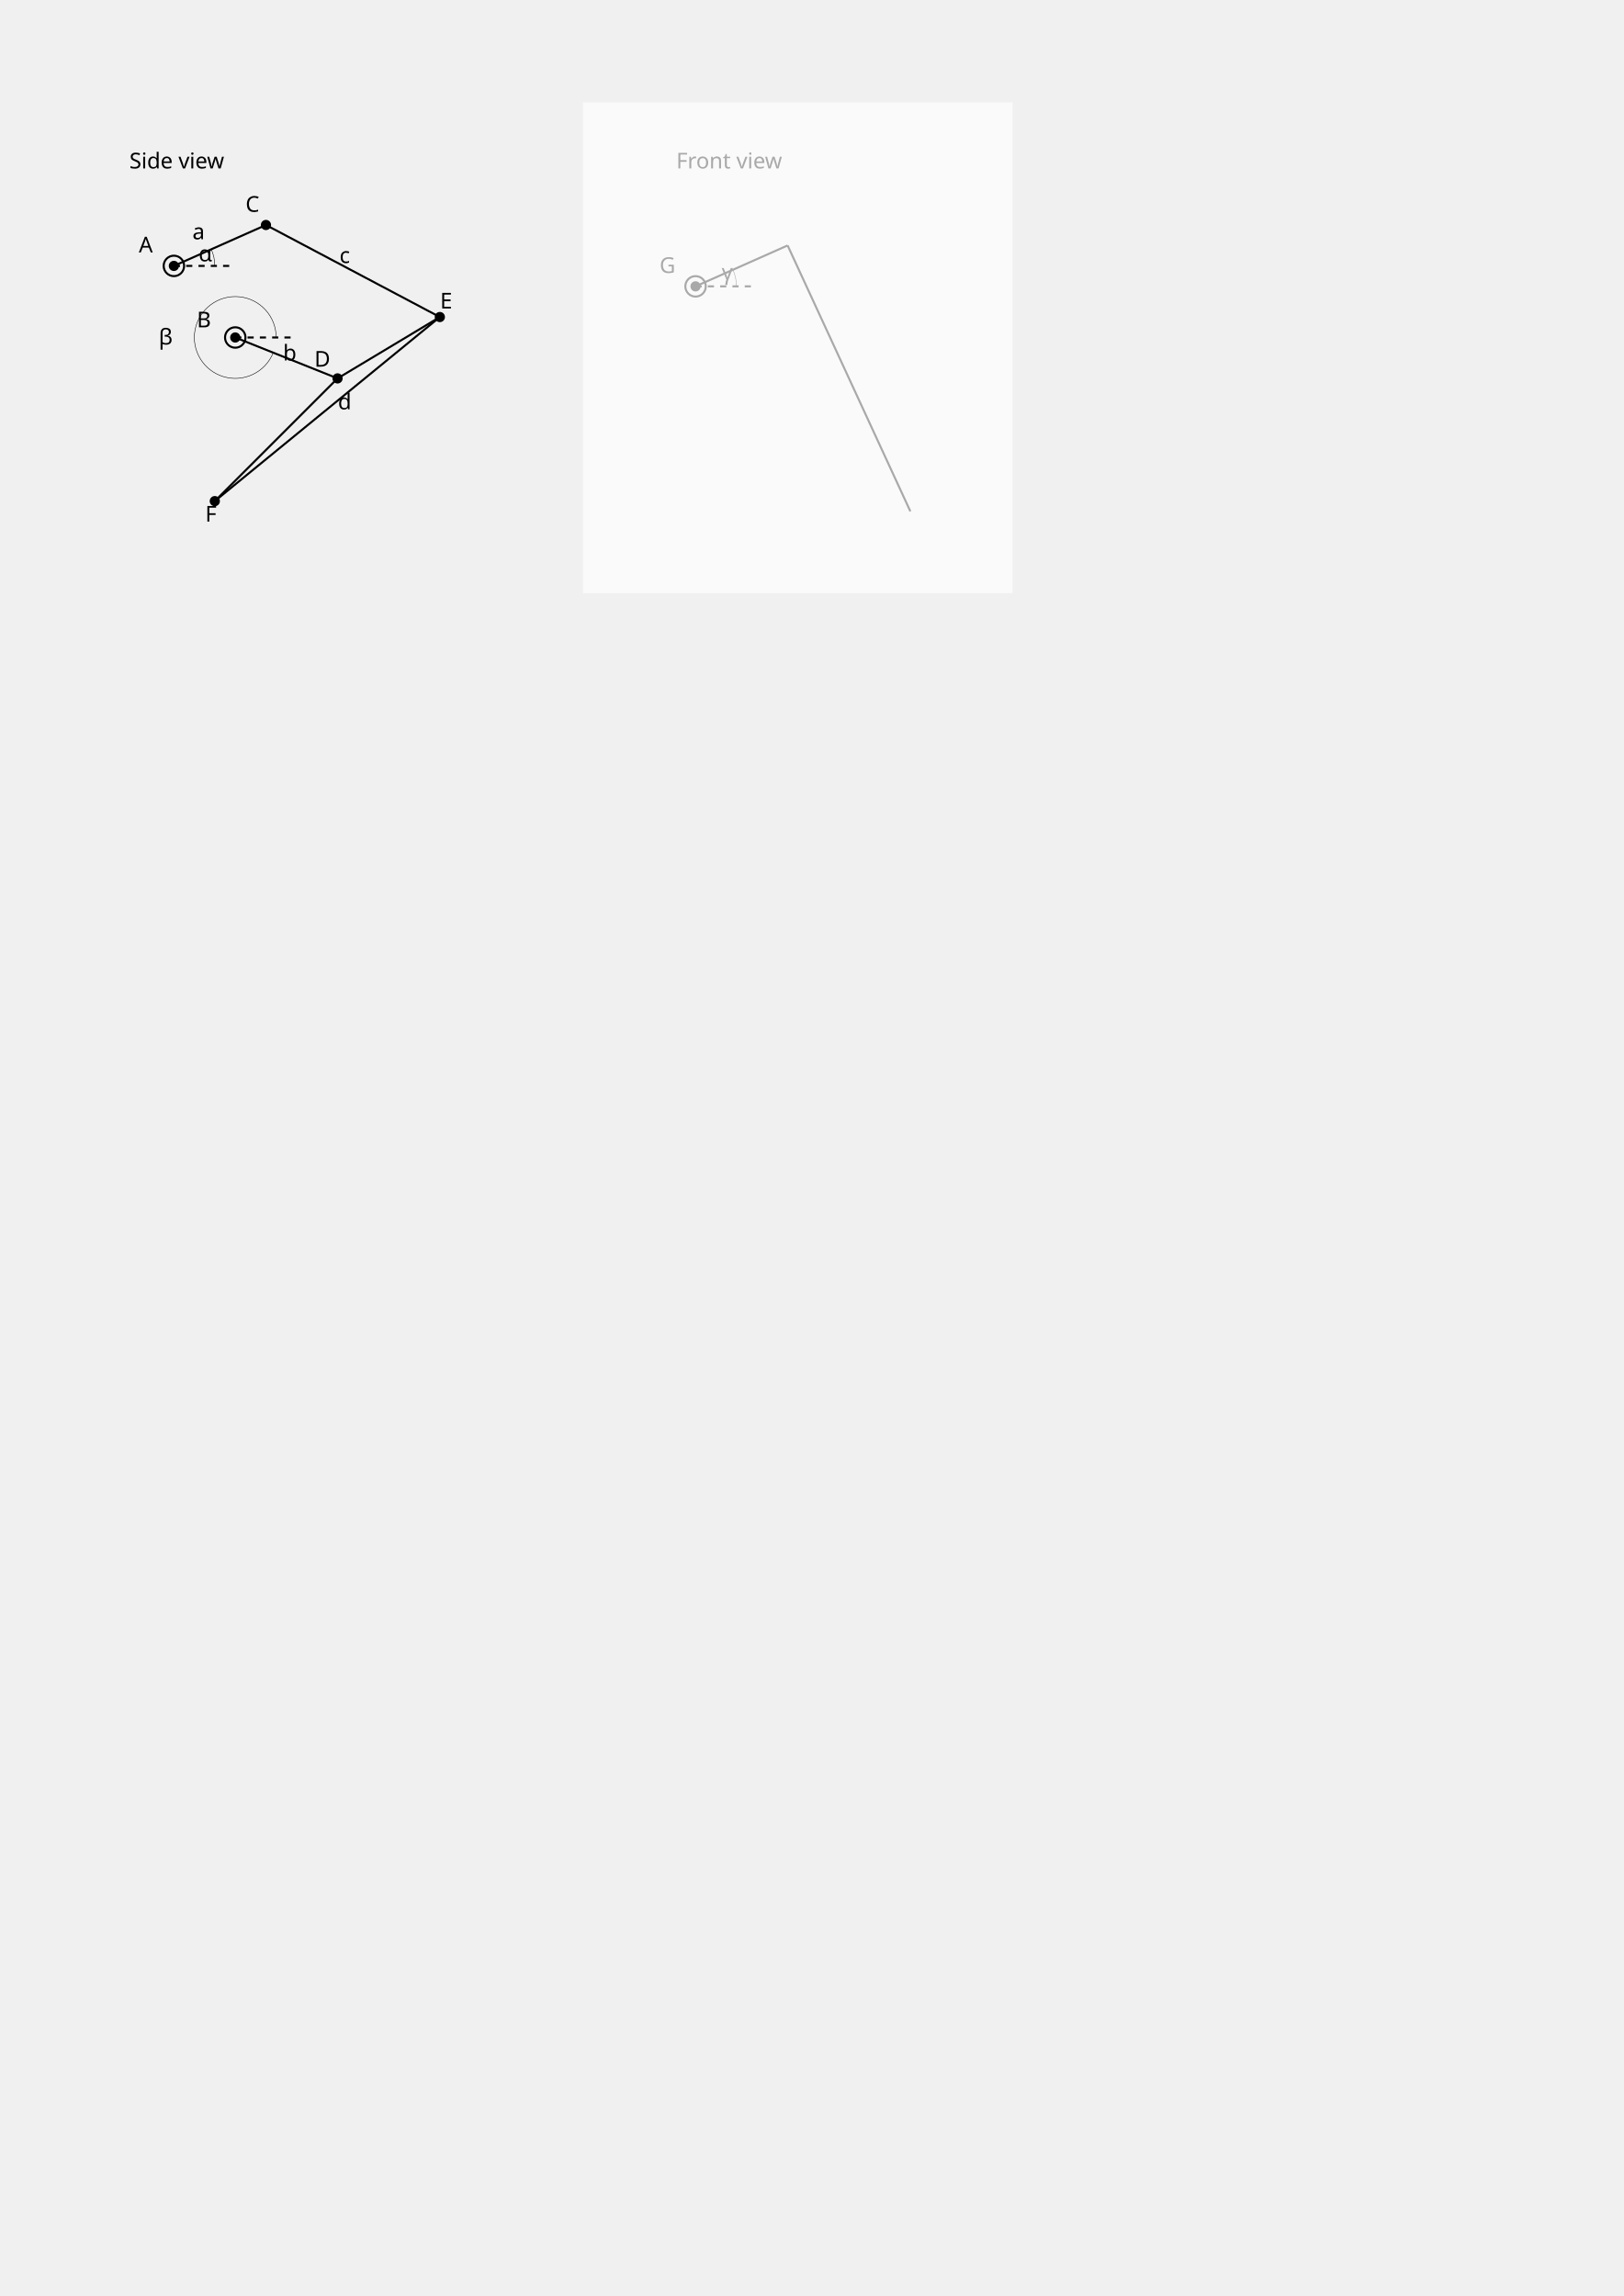
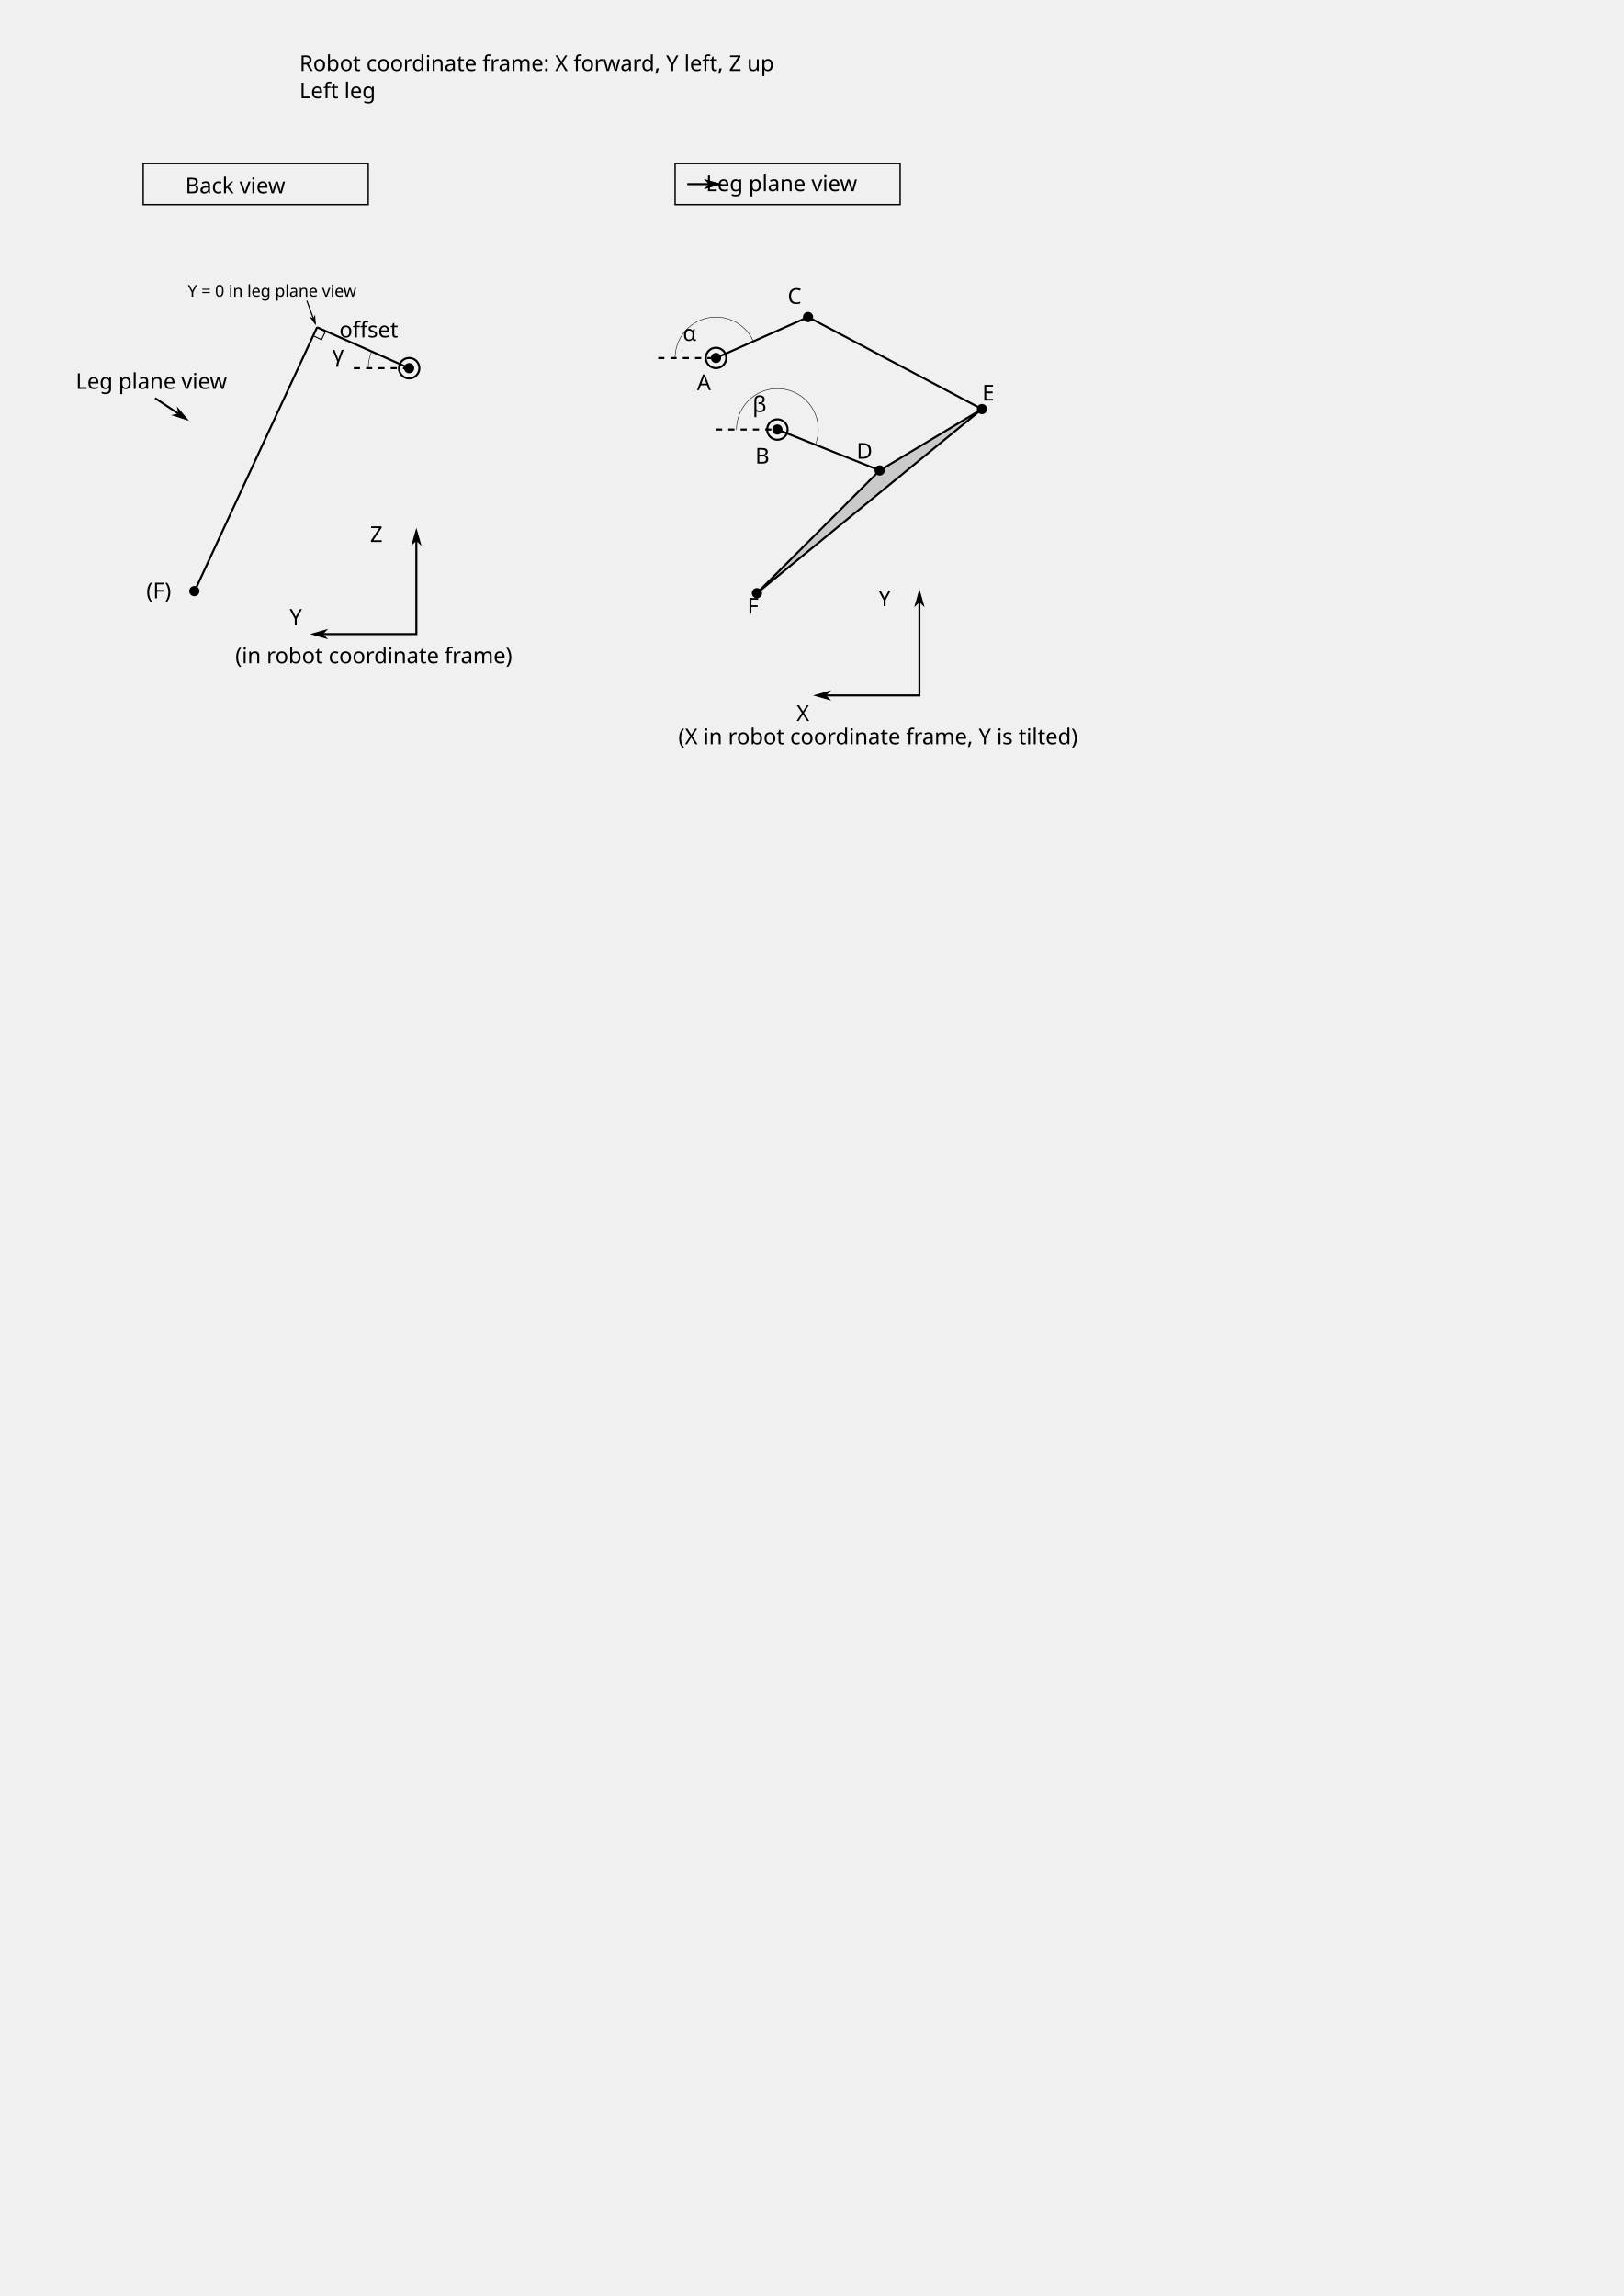
<svg xmlns="http://www.w3.org/2000/svg" width="210mm" height="297mm" viewBox="0 0 210 297" version="1.1" id="svg5">
  <defs id="defs2">
+     <marker style="overflow:visible;" id="Arrow1Mend" refX="0.0" refY="0.0" orient="auto">
+       <path transform="scale(0.4) rotate(180) translate(10,0)" style="fill-rule:evenodd;fill:context-stroke;stroke:context-stroke;stroke-width:1.0pt;" d="M 0.0,0.0 L 5.0,-5.0 L -12.5,0.0 L 5.0,5.0 L 0.0,0.0 z " id="path8100" />
+     </marker>
+     <marker style="overflow:visible;" id="marker8361" refX="0.0" refY="0.0" orient="auto">
+       <path transform="scale(0.8) rotate(180) translate(12.5,0)" style="fill-rule:evenodd;fill:context-stroke;stroke:context-stroke;stroke-width:1.0pt;" d="M 0.0,0.0 L 5.0,-5.0 L -12.5,0.0 L 5.0,5.0 L 0.0,0.0 z " id="path8359" />
+     </marker>
+     <marker style="overflow:visible;" id="Arrow1Lend" refX="0.0" refY="0.0" orient="auto">
+       <path transform="scale(0.8) rotate(180) translate(12.5,0)" style="fill-rule:evenodd;fill:context-stroke;stroke:context-stroke;stroke-width:1.0pt;" d="M 0.0,0.0 L 5.0,-5.0 L -12.5,0.0 L 5.0,5.0 L 0.0,0.0 z " id="path8094" />
+     </marker>
    <marker style="overflow:visible" id="Arrow1Sstart" refX="0.0" refY="0.0" orient="auto">
      <path transform="scale(0.2) translate(6,0)" style="fill-rule:evenodd;fill:context-stroke;stroke:context-stroke;stroke-width:1.0pt" d="M 0.0,0.0 L 5.0,-5.0 L -12.5,0.0 L 5.0,5.0 L 0.0,0.0 z " id="path10786" />
    </marker>
    <marker style="overflow:visible" id="Arrow1Mstart" refX="0.0" refY="0.0" orient="auto">
      <path transform="scale(0.4) translate(10,0)" style="fill-rule:evenodd;fill:context-stroke;stroke:context-stroke;stroke-width:1.0pt" d="M 0.0,0.0 L 5.0,-5.0 L -12.5,0.0 L 5.0,5.0 L 0.0,0.0 z " id="path10780" />
    </marker>
    <marker style="overflow:visible" id="Arrow1Lstart" refX="0.0" refY="0.0" orient="auto">
      <path transform="scale(0.8) translate(12.5,0)" style="fill-rule:evenodd;fill:context-stroke;stroke:context-stroke;stroke-width:1.0pt" d="M 0.0,0.0 L 5.0,-5.0 L -12.5,0.0 L 5.0,5.0 L 0.0,0.0 z " id="path10774" />
    </marker>
+     <marker style="overflow:visible" id="Arrow1Mstart-0" refX="0" refY="0" orient="auto">
+       <path transform="matrix(0.4,0,0,0.4,4,0)" style="fill:context-stroke;fill-rule:evenodd;stroke:context-stroke;stroke-width:1pt" d="M 0,0 5,-5 -12.5,0 5,5 Z" id="path10780-4" />
+     </marker>
+     <marker style="overflow:visible" id="Arrow1Mend-8" refX="0" refY="0" orient="auto">
+       <path transform="matrix(-0.4,0,0,-0.4,-4,0)" style="fill:context-stroke;fill-rule:evenodd;stroke:context-stroke;stroke-width:1pt" d="M 0,0 5,-5 -12.5,0 5,5 Z" id="path8100-7" />
+     </marker>
+     <marker style="overflow:visible" id="Arrow1Mend-8-9" refX="0" refY="0" orient="auto">
+       <path transform="matrix(-0.4,0,0,-0.4,-4,0)" style="fill:context-stroke;fill-rule:evenodd;stroke:context-stroke;stroke-width:1pt" d="M 0,0 5,-5 -12.5,0 5,5 Z" id="path8100-7-1" />
+     </marker>
+     <marker style="overflow:visible" id="Arrow1Mend-8-7" refX="0" refY="0" orient="auto">
+       <path transform="matrix(-0.4,0,0,-0.4,-4,0)" style="fill:context-stroke;fill-rule:evenodd;stroke:context-stroke;stroke-width:1pt" d="M 0,0 5,-5 -12.5,0 5,5 Z" id="path8100-7-7" />
+     </marker>
+     <marker style="overflow:visible" id="Arrow1Mend-8-94" refX="0" refY="0" orient="auto">
+       <path transform="matrix(-0.4,0,0,-0.4,-4,0)" style="fill:context-stroke;fill-rule:evenodd;stroke:context-stroke;stroke-width:1pt" d="M 0,0 5,-5 -12.5,0 5,5 Z" id="path8100-7-8" />
+     </marker>
  </defs>
  <g id="layer1">
-     <circle style="fill:#000000;stroke-width:0.265" id="path848-6" cx="34.396" cy="29.104" r="0.661" />
-     <circle style="fill:#000000;stroke-width:0.265" id="path848-7" cx="56.885" cy="41.01" r="0.661" />
-     <circle style="fill:#000000;stroke-width:0.265" id="path848-5" cx="43.656" cy="48.948" r="0.661" />
-     <circle style="fill:#000000;stroke-width:0.265" id="path848-35" cx="27.781" cy="64.823" r="0.661" />
-     <path style="fill:none;stroke:#000000;stroke-width:0.265px;stroke-linecap:butt;stroke-linejoin:miter;stroke-opacity:1" d="m 22.49,34.396 11.906,-5.292" id="path1219" />
-     <path style="fill:none;stroke:#000000;stroke-width:0.265px;stroke-linecap:butt;stroke-linejoin:miter;stroke-opacity:1" d="M 30.427,43.656 43.656,48.948" id="path1219-6" />
-     <path style="fill:none;stroke:#000000;stroke-width:0.265px;stroke-linecap:butt;stroke-linejoin:miter;stroke-opacity:1" d="m 34.396,29.104 22.49,11.906" id="path1219-2" />
-     <path style="fill:none;stroke:#000000;stroke-width:0.265px;stroke-linecap:butt;stroke-linejoin:miter;stroke-opacity:1" d="m 27.781,64.823 29.104,-23.812" id="path1219-9" />
-     <path style="fill:none;stroke:#000000;stroke-width:0.265px;stroke-linecap:butt;stroke-linejoin:miter;stroke-opacity:1" d="m 27.781,64.823 15.875,-15.875" id="path1219-1" />
-     <path style="fill:none;stroke:#000000;stroke-width:0.265px;stroke-linecap:butt;stroke-linejoin:miter;stroke-opacity:1" d="m 43.656,48.948 13.229,-7.938" id="path1219-27" />
-     <g id="g2643">
+     <circle style="fill:#000000;stroke-width:0.265" id="path848-6" cx="104.51" cy="41.01" r="0.661" />
+     <path style="fill:#cacaca;fill-opacity:1;stroke:#000000;stroke-width:0.265px;stroke-linecap:butt;stroke-linejoin:miter;stroke-opacity:1" d="M 97.896,76.729 113.771,60.854 127,52.917 Z" id="path5912" />
+     <circle style="fill:#000000;stroke-width:0.265" id="path848-7" cx="127" cy="52.917" r="0.661" />
+     <circle style="fill:#000000;stroke-width:0.265" id="path848-5" cx="113.771" cy="60.854" r="0.661" />
+     <circle style="fill:#000000;stroke-width:0.265" id="path848-35" cx="97.896" cy="76.729" r="0.661" />
+     <path style="fill:none;stroke:#000000;stroke-width:0.265px;stroke-linecap:butt;stroke-linejoin:miter;stroke-opacity:1" d="M 92.604,46.302 104.51,41.01" id="path1219" />
+     <path style="fill:none;stroke:#000000;stroke-width:0.265px;stroke-linecap:butt;stroke-linejoin:miter;stroke-opacity:1" d="m 100.542,55.563 13.229,5.292" id="path1219-6" />
+     <path style="fill:none;stroke:#000000;stroke-width:0.265px;stroke-linecap:butt;stroke-linejoin:miter;stroke-opacity:1" d="M 104.51,41.01 127,52.917" id="path1219-2" />
+     <g id="g2643" transform="translate(70.11458,11.90625)">
      <circle style="fill:#000000;stroke-width:0.265" id="path848" cx="22.49" cy="34.396" r="0.661" />
      <ellipse style="fill:none;stroke:#000000;stroke-width:0.265;stroke-opacity:1" id="path2416" cy="34.396" cx="22.49" rx="1.323" ry="1.323" />
    </g>
-     <g id="g2643-0" transform="translate(7.9375,9.260418)">
+     <g id="g2643-0" transform="translate(78.05208,21.16667)">
      <circle style="fill:#000000;stroke-width:0.265" id="path848-9" cx="22.49" cy="34.396" r="0.661" />
      <ellipse style="fill:none;stroke:#000000;stroke-width:0.265;stroke-opacity:1" id="path2416-3" cy="34.396" cx="22.49" rx="1.323" ry="1.323" />
    </g>
-     <text xml:space="preserve" style="font-size:2.822px;line-height:1.25;font-family:sans-serif;text-align:center;letter-spacing:0px;word-spacing:0px;text-anchor:middle;stroke-width:0.265" x="29.104" y="67.469" id="text3981">
-       <tspan id="tspan3979" style="stroke-width:0.265" x="29.104" y="67.469">F</tspan>
+     <text xml:space="preserve" style="font-size:2.822px;line-height:1.25;font-family:sans-serif;text-align:center;letter-spacing:0px;word-spacing:0px;text-anchor:middle;stroke-width:0.265" x="99.219" y="79.375" id="text3981">
+       <tspan id="tspan3979" style="stroke-width:0.265" x="99.219" y="79.375">F</tspan>
    </text>
-     <text xml:space="preserve" style="font-size:2.822px;line-height:1.25;font-family:sans-serif;text-align:center;letter-spacing:0px;word-spacing:0px;text-anchor:middle;stroke-width:0.265" x="20.691" y="32.658" id="text5063">
-       <tspan id="tspan5061" style="stroke-width:0.265" x="20.691" y="32.658">A</tspan>
+     <text xml:space="preserve" style="font-size:2.822px;line-height:1.25;font-family:sans-serif;text-align:center;letter-spacing:0px;word-spacing:0px;text-anchor:middle;stroke-width:0.265" x="92.877" y="50.469" id="text5063">
+       <tspan id="tspan5061" style="stroke-width:0.265" x="92.877" y="50.469">A</tspan>
    </text>
-     <text xml:space="preserve" style="font-size:2.822px;line-height:1.25;font-family:sans-serif;text-align:center;letter-spacing:0px;word-spacing:0px;text-anchor:middle;stroke-width:0.265" x="28.205" y="42.344" id="text6387">
-       <tspan id="tspan6385" style="stroke-width:0.265" x="28.205" y="42.344">B</tspan>
+     <text xml:space="preserve" style="font-size:2.822px;line-height:1.25;font-family:sans-serif;text-align:center;letter-spacing:0px;word-spacing:0px;text-anchor:middle;stroke-width:0.265" x="100.421" y="59.965" id="text6387">
+       <tspan id="tspan6385" style="stroke-width:0.265" x="100.421" y="59.965">B</tspan>
    </text>
-     <g id="g20969">
-       <path style="fill:none;stroke:#000000;stroke-width:0.265;stroke-linecap:butt;stroke-linejoin:miter;stroke-opacity:1;stroke-miterlimit:4;stroke-dasharray:0.795,0.795;stroke-dashoffset:0" d="m 22.49,34.396 h 7.938" id="path10668" />
-       <path style="fill:none;stroke:#000000;stroke-width:0.065;stroke-linejoin:miter;stroke-miterlimit:4;stroke-dasharray:none;stroke-dashoffset:0;stroke-opacity:1" id="path10772" d="m 27.323,32.242 a 5.292,5.292 0 0 1 0.458,2.14" />
-       <text xml:space="preserve" style="font-size:2.822px;line-height:1.25;font-family:sans-serif;text-align:center;letter-spacing:0px;word-spacing:0px;text-anchor:middle;stroke-width:0.265" x="29.127" y="33.803" id="text5063-6">
-         <tspan id="tspan14663" x="29.127" y="33.803">α</tspan>
+     <g id="g20969" transform="translate(62.63526,11.92026)">
+       <path style="fill:none;stroke:#000000;stroke-width:0.265;stroke-linecap:butt;stroke-linejoin:miter;stroke-miterlimit:4;stroke-dasharray:0.795, 0.795;stroke-dashoffset:0;stroke-opacity:1" d="m 22.49,34.396 h 7.938" id="path10668" />
+       <path style="fill:none;stroke:#000000;stroke-width:0.065;stroke-linejoin:miter;stroke-miterlimit:4;stroke-dasharray:none;stroke-dashoffset:0;stroke-opacity:1" id="path10772" d="m 24.678,34.474 a 5.292,5.292 0 0 1 4.113,-5.251 5.292,5.292 0 0 1 5.984,2.947" />
+       <text xml:space="preserve" style="font-size:2.822px;line-height:1.25;font-family:sans-serif;text-align:center;letter-spacing:0px;word-spacing:0px;text-anchor:middle;stroke-width:0.265" x="29.112" y="32.166" id="text5063-6">
+         <tspan id="tspan14663" x="29.112" y="32.166">α</tspan>
      </text>
    </g>
-     <g id="g20969-0" transform="translate(67.46875,2.645834)">
+     <g id="g20969-0" transform="matrix(-1,0,0,1,75.40625,13.22917)">
      <path style="fill:none;stroke:#000000;stroke-width:0.265;stroke-linecap:butt;stroke-linejoin:miter;stroke-miterlimit:4;stroke-dasharray:0.795, 0.795;stroke-dashoffset:0;stroke-opacity:1" d="m 22.49,34.396 h 7.938" id="path10668-8" />
      <path style="fill:none;stroke:#000000;stroke-width:0.065;stroke-linejoin:miter;stroke-miterlimit:4;stroke-dasharray:none;stroke-dashoffset:0;stroke-opacity:1" id="path10772-8" d="m 27.323,32.242 a 5.292,5.292 0 0 1 0.458,2.14" />
-       <text xml:space="preserve" style="font-size:2.822px;line-height:1.25;font-family:sans-serif;text-align:center;letter-spacing:0px;word-spacing:0px;text-anchor:middle;stroke-width:0.265" x="29.154" y="33.542" id="text5063-6-5">
-         <tspan id="tspan61641" x="29.154" y="33.542">γ</tspan>
+       <text xml:space="preserve" style="font-size:2.822px;line-height:1.25;font-family:sans-serif;text-align:center;letter-spacing:0px;word-spacing:0px;text-anchor:middle;stroke-width:0.265" x="-29.114" y="33.542" id="text5063-6-5" transform="scale(-1,1)">
+         <tspan id="tspan61641" x="-29.114" y="33.542">γ</tspan>
      </text>
    </g>
-     <g id="g20969-1" transform="translate(7.937499,9.260418)">
-       <path style="fill:none;stroke:#000000;stroke-width:0.265;stroke-linecap:butt;stroke-linejoin:miter;stroke-miterlimit:4;stroke-dasharray:0.795, 0.795;stroke-dashoffset:0;stroke-opacity:1" d="m 22.49,34.396 h 7.938" id="path10668-0" />
-       <path style="fill:none;stroke:#000000;stroke-width:0.065;stroke-linejoin:miter;stroke-miterlimit:4;stroke-dasharray:none;stroke-dashoffset:0;stroke-opacity:1" id="path10772-6" d="m 27.396,36.377 a 5.292,5.292 0 0 1 -6.412,3.091 5.292,5.292 0 0 1 -3.688,-6.089 5.292,5.292 0 0 1 5.71,-4.251 5.292,5.292 0 0 1 4.775,5.28" />
-       <text xml:space="preserve" style="font-size:2.822px;line-height:1.25;font-family:sans-serif;text-align:center;letter-spacing:0px;word-spacing:0px;text-anchor:middle;stroke-width:0.265" x="16.054" y="35.298" id="text5063-6-1">
-         <tspan id="tspan21716" x="16.054" y="35.298">β</tspan>
+     <g id="g20969-1" transform="translate(78.05208,21.16667)">
+       <path style="fill:none;stroke:#000000;stroke-width:0.265;stroke-linecap:butt;stroke-linejoin:miter;stroke-miterlimit:4;stroke-dasharray:0.795, 0.795;stroke-dashoffset:0;stroke-opacity:1" d="m 14.552,34.396 h 7.938" id="path10668-0" />
+       <path style="fill:none;stroke:#000000;stroke-width:0.065;stroke-linejoin:miter;stroke-miterlimit:4;stroke-dasharray:none;stroke-dashoffset:0;stroke-opacity:1" id="path10772-6" d="m 17.198,34.437 a 5.292,5.292 0 0 1 3.223,-4.912 5.292,5.292 0 0 1 5.773,1.092 5.292,5.292 0 0 1 1.206,5.75" />
+       <text xml:space="preserve" style="font-size:2.822px;line-height:1.25;font-family:sans-serif;text-align:center;letter-spacing:0px;word-spacing:0px;text-anchor:middle;stroke-width:0.265" x="22.743" y="32.122" id="text5063-6-1">
+         <tspan id="tspan21716" x="22.743" y="32.122">β</tspan>
      </text>
    </g>
-     <text xml:space="preserve" style="font-size:2.822px;line-height:1.25;font-family:sans-serif;text-align:center;letter-spacing:0px;word-spacing:0px;text-anchor:middle;stroke-width:0.265" x="34.481" y="27.398" id="text5063-0">
-       <tspan id="tspan5061-9" style="stroke-width:0.265" x="34.481" y="27.398">C</tspan>
+     <text xml:space="preserve" style="font-size:2.822px;line-height:1.25;font-family:sans-serif;text-align:center;letter-spacing:0px;word-spacing:0px;text-anchor:middle;stroke-width:0.265" x="104.595" y="39.304" id="text5063-0">
+       <tspan id="tspan5061-9" style="stroke-width:0.265" x="104.595" y="39.304">C</tspan>
    </text>
-     <text xml:space="preserve" style="font-size:2.822px;line-height:1.25;font-family:sans-serif;text-align:center;letter-spacing:0px;word-spacing:0px;text-anchor:middle;stroke-width:0.265" x="43.521" y="47.429" id="text5063-1">
-       <tspan id="tspan5061-7" style="stroke-width:0.265" x="43.521" y="47.429">D</tspan>
+     <text xml:space="preserve" style="font-size:2.822px;line-height:1.25;font-family:sans-serif;text-align:center;letter-spacing:0px;word-spacing:0px;text-anchor:middle;stroke-width:0.265" x="113.636" y="59.336" id="text5063-1">
+       <tspan id="tspan5061-7" style="stroke-width:0.265" x="113.636" y="59.336">D</tspan>
    </text>
-     <text xml:space="preserve" style="font-size:2.822px;line-height:1.25;font-family:sans-serif;text-align:center;letter-spacing:0px;word-spacing:0px;text-anchor:middle;stroke-width:0.265" x="59.532" y="39.902" id="text29533">
-       <tspan id="tspan29531" style="stroke-width:0.265" x="59.532" y="39.902">E</tspan>
+     <text xml:space="preserve" style="font-size:2.822px;line-height:1.25;font-family:sans-serif;text-align:center;letter-spacing:0px;word-spacing:0px;text-anchor:middle;stroke-width:0.265" x="129.646" y="51.808" id="text29533">
+       <tspan id="tspan29531" style="stroke-width:0.265" x="129.646" y="51.808">E</tspan>
    </text>
-     <text xml:space="preserve" style="font-size:2.822px;line-height:1.25;font-family:sans-serif;text-align:center;letter-spacing:0px;word-spacing:0px;text-anchor:middle;stroke-width:0.265" x="24.701" y="21.789" id="text32709">
-       <tspan style="stroke-width:0.265" x="24.701" y="21.789" id="tspan32711">Side view</tspan>
-     </text>
-     <text xml:space="preserve" style="font-size:2.822px;line-height:1.25;font-family:sans-serif;text-align:center;letter-spacing:0px;word-spacing:0px;text-anchor:middle;stroke-width:0.265" x="27.517" y="30.956" id="text35443">
-       <tspan id="tspan35441" style="stroke-width:0.265" x="27.517" y="30.956">a</tspan>
-     </text>
-     <text xml:space="preserve" style="font-size:2.822px;line-height:1.25;font-family:sans-serif;text-align:center;letter-spacing:0px;word-spacing:0px;text-anchor:middle;stroke-width:0.265" x="39.32" y="46.633" id="text35443-7">
-       <tspan id="tspan35441-1" style="stroke-width:0.265" x="39.32" y="46.633">b</tspan>
-     </text>
-     <text xml:space="preserve" style="font-size:2.822px;line-height:1.25;font-family:sans-serif;text-align:center;letter-spacing:0px;word-spacing:0px;text-anchor:middle;stroke-width:0.265" x="46.418" y="34.02" id="text35443-1">
-       <tspan id="tspan35441-5" style="stroke-width:0.265" x="46.418" y="34.02">c</tspan>
-     </text>
-     <text xml:space="preserve" style="font-size:2.822px;line-height:1.25;font-family:sans-serif;text-align:center;letter-spacing:0px;word-spacing:0px;text-anchor:middle;stroke-width:0.265" x="46.411" y="52.951" id="text35443-1-7">
-       <tspan id="tspan35441-5-3" style="stroke-width:0.265" x="46.411" y="52.951">d</tspan>
-     </text>
-     <text xml:space="preserve" style="font-size:2.822px;line-height:1.25;font-family:sans-serif;text-align:center;letter-spacing:0px;word-spacing:0px;text-anchor:middle;stroke-width:0.265" x="96.138" y="21.789" id="text32709-6">
-       <tspan style="stroke-width:0.265" x="96.138" y="21.789" id="tspan32711-5">Front view</tspan>
-     </text>
-     <path style="fill:none;stroke:#000000;stroke-width:0.265px;stroke-linecap:butt;stroke-linejoin:miter;stroke-opacity:1" d="M 89.958,37.042 101.865,31.75" id="path1219-63" />
-     <g id="g2643-9" transform="translate(67.46875,2.645834)">
+     <g id="g2643-9" transform="matrix(-1,0,0,1,75.40625,13.22917)">
      <circle style="fill:#000000;stroke-width:0.265" id="path848-4" cx="22.49" cy="34.396" r="0.661" />
      <ellipse style="fill:none;stroke:#000000;stroke-width:0.265;stroke-opacity:1" id="path2416-8" cy="34.396" cx="22.49" rx="1.323" ry="1.323" />
    </g>
-     <text xml:space="preserve" style="font-size:2.822px;line-height:1.25;font-family:sans-serif;text-align:center;letter-spacing:0px;word-spacing:0px;text-anchor:middle;stroke-width:0.265" x="88.16" y="35.304" id="text5063-12">
-       <tspan id="tspan5061-93" style="stroke-width:0.265" x="88.16" y="35.304">G</tspan>
+     <text xml:space="preserve" style="font-size:2.822px;line-height:1.25;font-family:sans-serif;text-align:start;letter-spacing:0px;word-spacing:0px;text-anchor:start;stroke-width:0.265" x="5.899" y="8.151" id="text4277">
+       <tspan id="tspan4275" style="stroke-width:0.265;text-anchor:start;text-align:start" x="38.728" y="9.182">Robot coordinate frame: X forward, Y left, Z up</tspan>
+       <tspan style="stroke-width:0.265;text-anchor:start;text-align:start" x="38.728" y="12.71" id="tspan74258">Left leg</tspan>
    </text>
-     <path style="fill:none;stroke:#000000;stroke-width:0.265px;stroke-linecap:butt;stroke-linejoin:miter;stroke-opacity:1" d="m 101.865,31.75 15.875,34.396" id="path1219-2-9" />
-     <rect style="fill:#ffffff;fill-opacity:0.661;stroke:none;stroke-width:0.065;stroke-linejoin:miter;stroke-miterlimit:4;stroke-dasharray:none;stroke-dashoffset:0;stroke-opacity:1" id="rect53395" width="55.562" height="63.5" x="75.406" y="13.229" />
+     <g id="g29057" transform="matrix(-1,0,0,1,163.6504,-2.645832)">
+       <path style="fill:none;stroke:#000000;stroke-width:0.265;stroke-linecap:butt;stroke-linejoin:miter;stroke-miterlimit:4;stroke-dasharray:none;stroke-opacity:1;marker-start:url(#Arrow1Mstart);marker-end:url(#Arrow1Mend)" d="M 123.031,84.667 H 109.802 V 71.437" id="path8089" />
+       <text xml:space="preserve" style="font-size:2.822px;line-height:1.25;font-family:sans-serif;text-align:center;letter-spacing:0px;word-spacing:0px;text-anchor:middle;stroke-width:0.265" x="-122.829" y="83.461" id="text22025" transform="scale(-1,1)">
+         <tspan style="stroke-width:0.265" x="-122.829" y="83.461" id="tspan22027">Y</tspan>
+       </text>
+       <text xml:space="preserve" style="font-size:2.822px;line-height:1.25;font-family:sans-serif;text-align:center;letter-spacing:0px;word-spacing:0px;text-anchor:middle;stroke-width:0.265" x="-112.406" y="72.75" id="text22025-9" transform="scale(-1,1)">
+         <tspan style="stroke-width:0.265" x="-112.406" y="72.75" id="tspan22027-5">Z</tspan>
+       </text>
+     </g>
+     <path style="fill:none;stroke:#000000;stroke-width:0.265;stroke-linecap:butt;stroke-linejoin:miter;stroke-miterlimit:4;stroke-dasharray:none;stroke-opacity:1;marker-start:url(#Arrow1Mstart-0);marker-end:url(#Arrow1Mend-8)" d="m 105.683,89.958 h 13.229 V 76.729" id="path8089-1" />
+     <text xml:space="preserve" style="font-size:2.822px;line-height:1.25;font-family:sans-serif;text-align:center;letter-spacing:0px;word-spacing:0px;text-anchor:middle;stroke-width:0.265" x="105.593" y="93.268" id="text22025-7">
+       <tspan style="stroke-width:0.265" x="106.042" y="93.268" id="tspan100150">X </tspan>
+     </text>
+     <g id="g52265" transform="matrix(-1,0,0,1,162.7187,-1.322917)">
+       <path style="fill:none;stroke:#000000;stroke-width:0.265px;stroke-linecap:butt;stroke-linejoin:miter;stroke-opacity:1" d="M 109.802,48.948 121.708,43.656" id="path1219-63" />
+       <path style="fill:none;stroke:#000000;stroke-width:0.265px;stroke-linecap:butt;stroke-linejoin:miter;stroke-opacity:1" d="m 121.708,43.656 15.873,34.209" id="path1219-2-9" />
+       <rect style="fill:none;fill-opacity:1;stroke:#000000;stroke-width:0.132;stroke-miterlimit:4;stroke-dasharray:none;stroke-opacity:1" id="rect51864" width="1.187" height="1.187" x="89.806" y="91.865" transform="rotate(-25.52847)" />
+     </g>
+     <text xml:space="preserve" style="font-size:2.822px;line-height:1.25;font-family:sans-serif;text-align:center;letter-spacing:0px;word-spacing:0px;text-anchor:middle;stroke-width:0.265" x="49.527" y="43.645" id="text35443-2">
+       <tspan id="tspan35441-6" style="stroke-width:0.265" x="49.527" y="43.645">offset</tspan>
+     </text>
+     <circle style="fill:#000000;stroke-width:0.265" id="path848-6-1-5" cx="-25.135" cy="76.465" r="0.661" transform="scale(-1,1)" />
+     <text xml:space="preserve" style="font-size:2.822px;line-height:1.25;font-family:sans-serif;text-align:center;letter-spacing:0px;word-spacing:0px;text-anchor:middle;stroke-width:0.265" x="22.366" y="77.396" id="text5063-06-9">
+       <tspan id="tspan5061-1-4" style="stroke-width:0.265" x="22.366" y="77.396">(F)</tspan>
+     </text>
+     <g id="g82261" transform="translate(4.44998,5.202091)">
+       <path style="fill:none;stroke:#000000;stroke-width:0.265px;stroke-linecap:butt;stroke-linejoin:miter;stroke-opacity:1;marker-end:url(#Arrow1Mend-8)" d="m 15.608,46.302 3.969,2.646" id="path81648" />
+       <text xml:space="preserve" style="font-size:2.822px;line-height:1.25;font-family:sans-serif;text-align:center;letter-spacing:0px;word-spacing:0px;text-anchor:middle;stroke-width:0.265" x="17.693" y="45.105" id="text32709-9">
+         <tspan style="stroke-width:0.265" x="17.693" y="45.105" id="tspan32711-0">Leg plane view</tspan>
+       </text>
+     </g>
+     <g id="g82251" transform="translate(1.322914,-9.260417)">
+       <g id="g82244" transform="translate(0.2523139)">
+         <text xml:space="preserve" style="font-size:2.822px;line-height:1.25;font-family:sans-serif;text-align:center;letter-spacing:0px;word-spacing:0px;text-anchor:middle;stroke-width:0.265" x="102.798" y="33.984" id="text32709">
+           <tspan style="stroke-width:0.265" x="102.798" y="33.984" id="tspan32711">Leg plane view</tspan>
+         </text>
+         <path style="fill:none;stroke:#000000;stroke-width:0.265px;stroke-linecap:butt;stroke-linejoin:miter;stroke-opacity:1;marker-end:url(#Arrow1Mend-8-9)" d="m 87.312,33.073 h 3.969" id="path81648-7" />
+       </g>
+       <rect style="fill:none;fill-opacity:1;stroke:#000000;stroke-width:0.176;stroke-miterlimit:4;stroke-dasharray:none;stroke-opacity:1" id="rect82028" width="29.104" height="5.292" x="85.99" y="30.427" />
+     </g>
+     <g id="g82256" transform="translate(-30.42709,-9.260417)">
+       <text xml:space="preserve" style="font-size:2.822px;line-height:1.25;font-family:sans-serif;text-align:center;letter-spacing:0px;word-spacing:0px;text-anchor:middle;stroke-width:0.265" x="63.421" y="34.258" id="text32709-6">
+         <tspan style="stroke-width:0.265" x="63.421" y="34.258" id="tspan32711-5">Back view</tspan>
+       </text>
+       <rect style="fill:none;fill-opacity:1;stroke:#000000;stroke-width:0.176;stroke-miterlimit:4;stroke-dasharray:none;stroke-opacity:1" id="rect82028-7" width="29.104" height="5.292" x="48.948" y="30.427" />
+     </g>
+     <text xml:space="preserve" style="font-size:2.822px;line-height:1.25;font-family:sans-serif;text-align:center;letter-spacing:0px;word-spacing:0px;text-anchor:middle;stroke-width:0.265" x="116.244" y="78.405" id="text22025-7-5">
+       <tspan style="stroke-width:0.265" x="116.244" y="78.405" id="tspan22027-2-9">Y</tspan>
+     </text>
+     <g id="g82261-6" transform="translate(21.6479,-8.027076)" />
+     <g id="g82261-1" transform="translate(20.32498,-8.027076)">
+       <path style="fill:none;stroke:#000000;stroke-width:0.151px;stroke-linecap:butt;stroke-linejoin:miter;stroke-opacity:1;marker-end:url(#Arrow1Mend-8-94)" d="m 19.363,46.921 1.058,2.91" id="path81648-2" />
+       <text xml:space="preserve" style="font-size:2.117px;line-height:1.25;font-family:sans-serif;text-align:center;letter-spacing:0px;word-spacing:0px;text-anchor:middle;stroke-width:0.265" x="16.79" y="46.409" id="text32709-9-9">
+         <tspan style="font-size:2.117px;stroke-width:0.265" x="16.79" y="46.409" id="tspan115834">Y = 0 in leg plane view</tspan>
+       </text>
+     </g>
+     <text xml:space="preserve" style="font-size:2.822px;line-height:1.25;font-family:sans-serif;text-align:start;letter-spacing:0px;word-spacing:0px;text-anchor:start;stroke-width:0.265" x="30.434" y="85.801" id="text4277-0">
+       <tspan style="text-align:start;text-anchor:start;stroke-width:0.265" x="30.434" y="85.801" id="tspan74258-8">(in robot coordinate frame)</tspan>
+     </text>
+     <text xml:space="preserve" style="font-size:2.822px;line-height:1.25;font-family:sans-serif;text-align:start;letter-spacing:0px;word-spacing:0px;text-anchor:start;stroke-width:0.265" x="87.727" y="96.279" id="text4277-0-5">
+       <tspan style="text-align:start;text-anchor:start;stroke-width:0.265" x="87.727" y="96.279" id="tspan144308">(X in robot coordinate frame, Y is tilted)</tspan>
+     </text>
  </g>
</svg>
